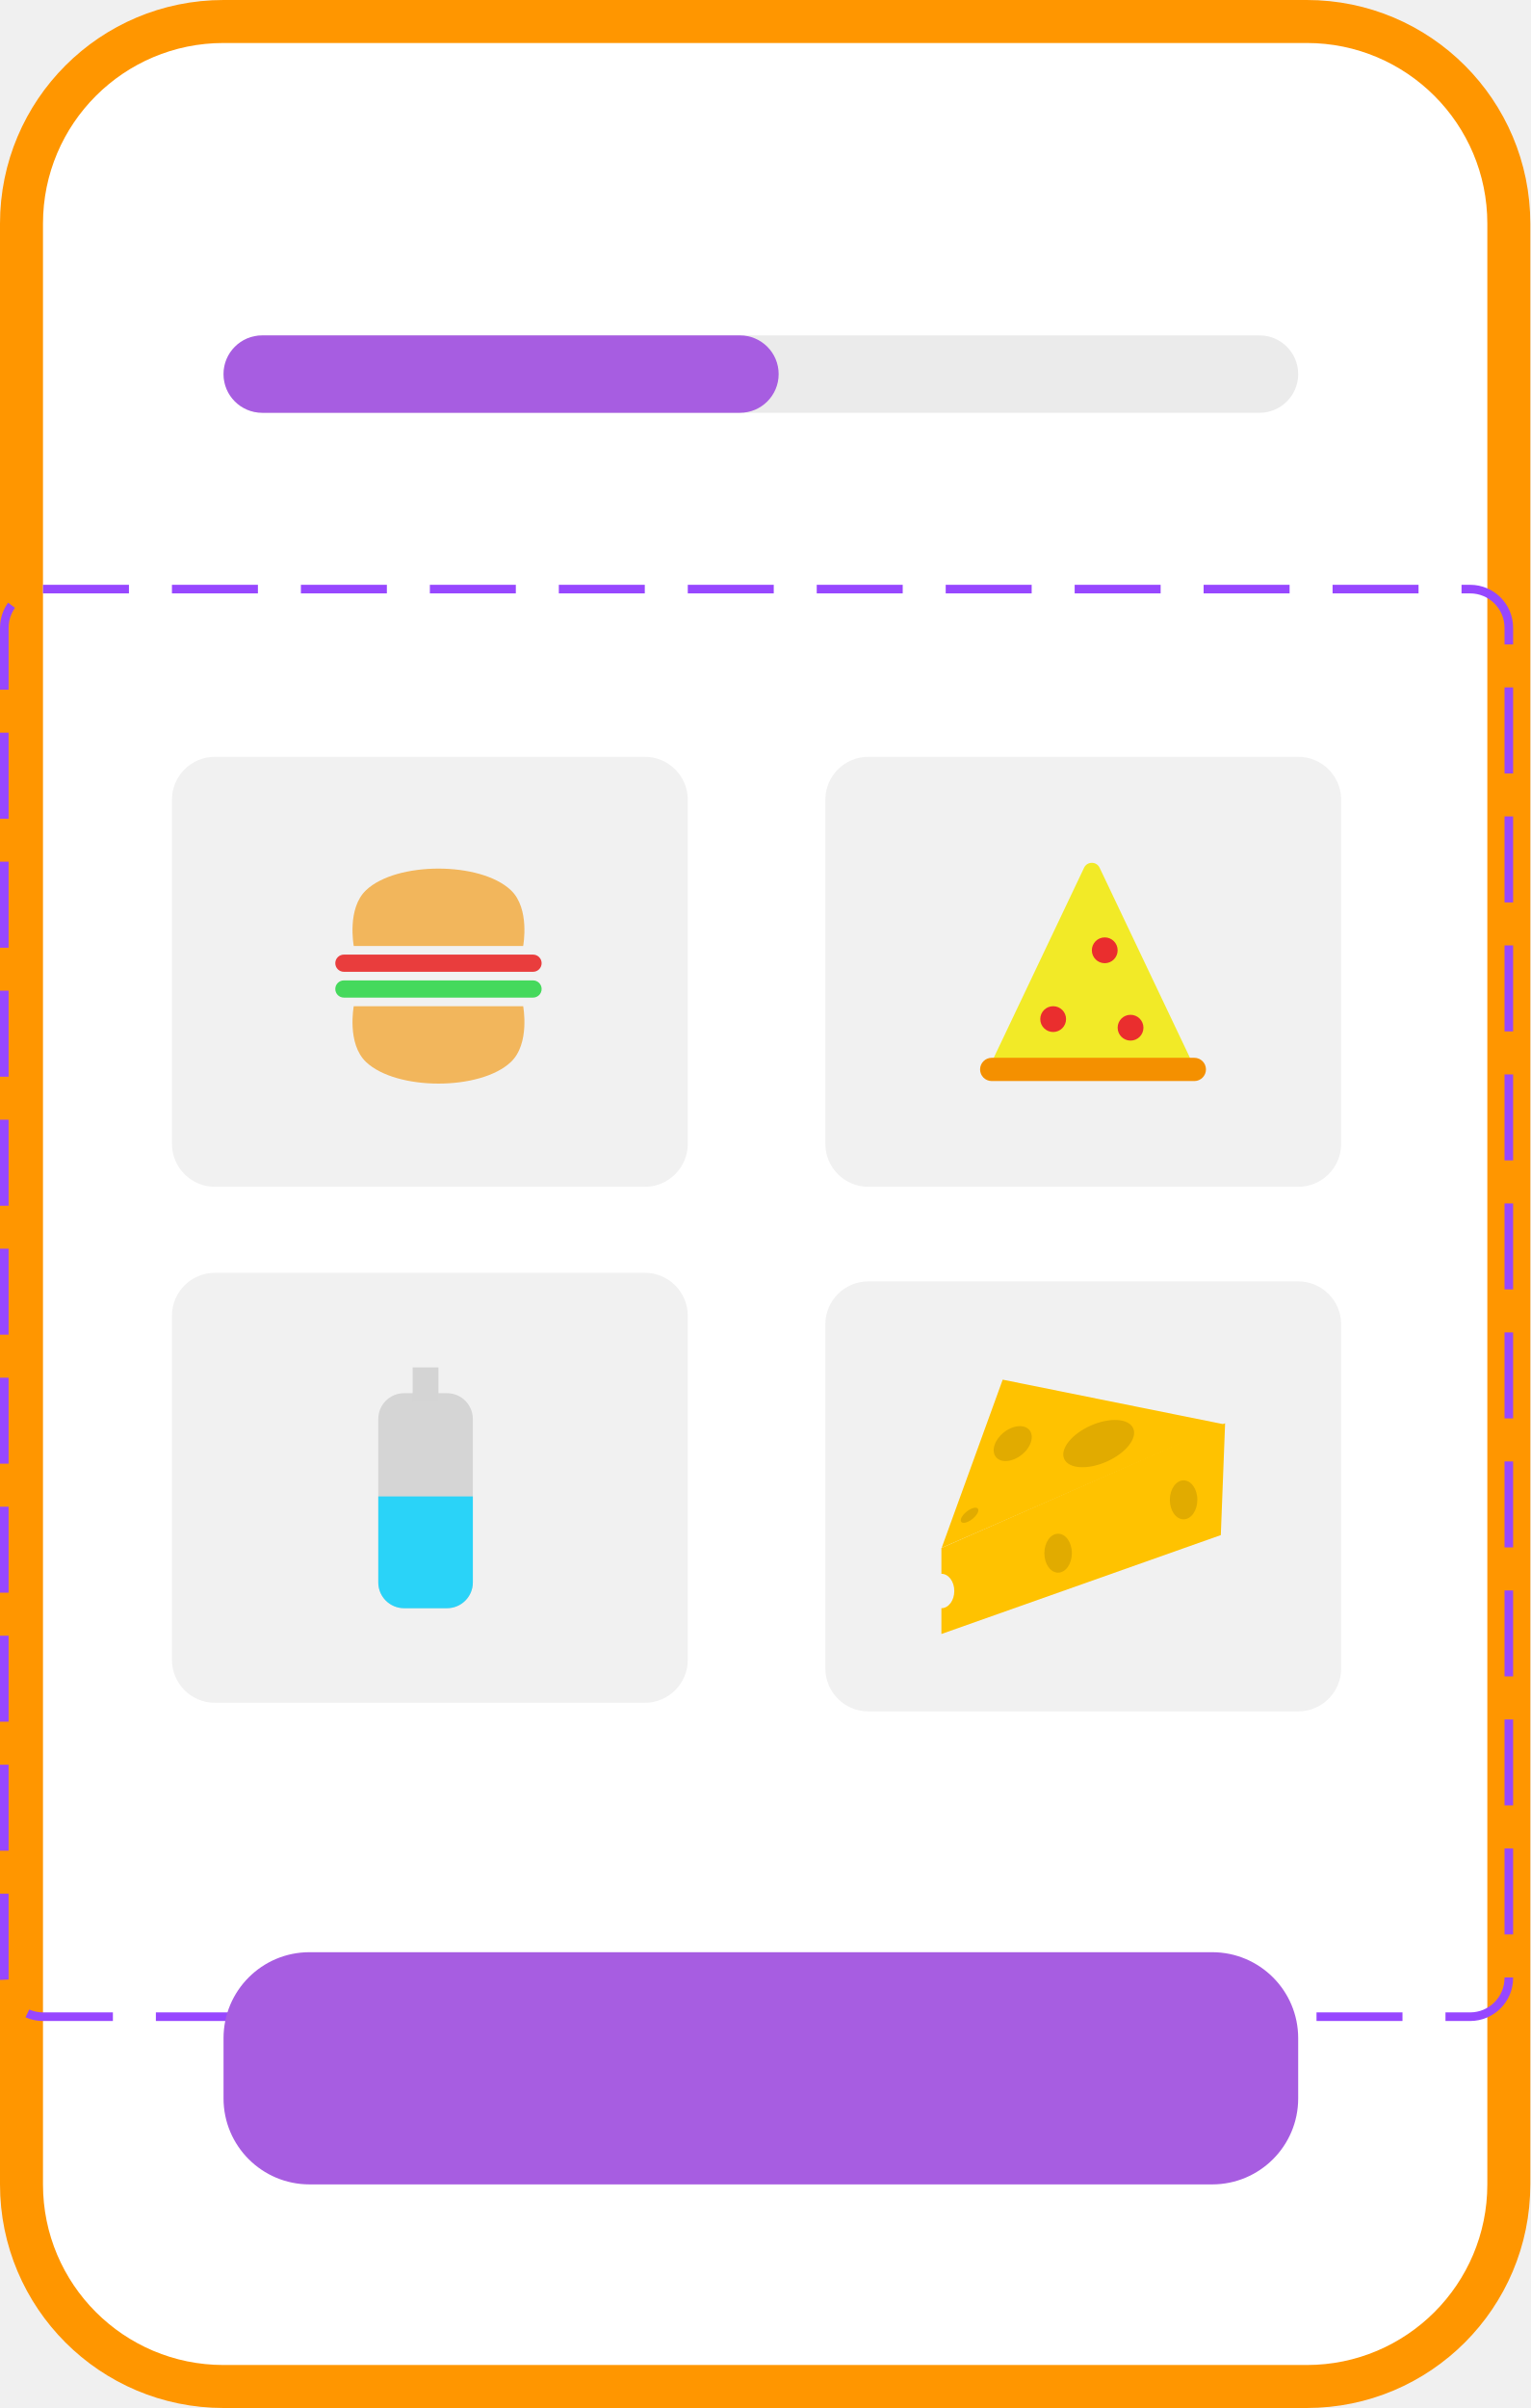
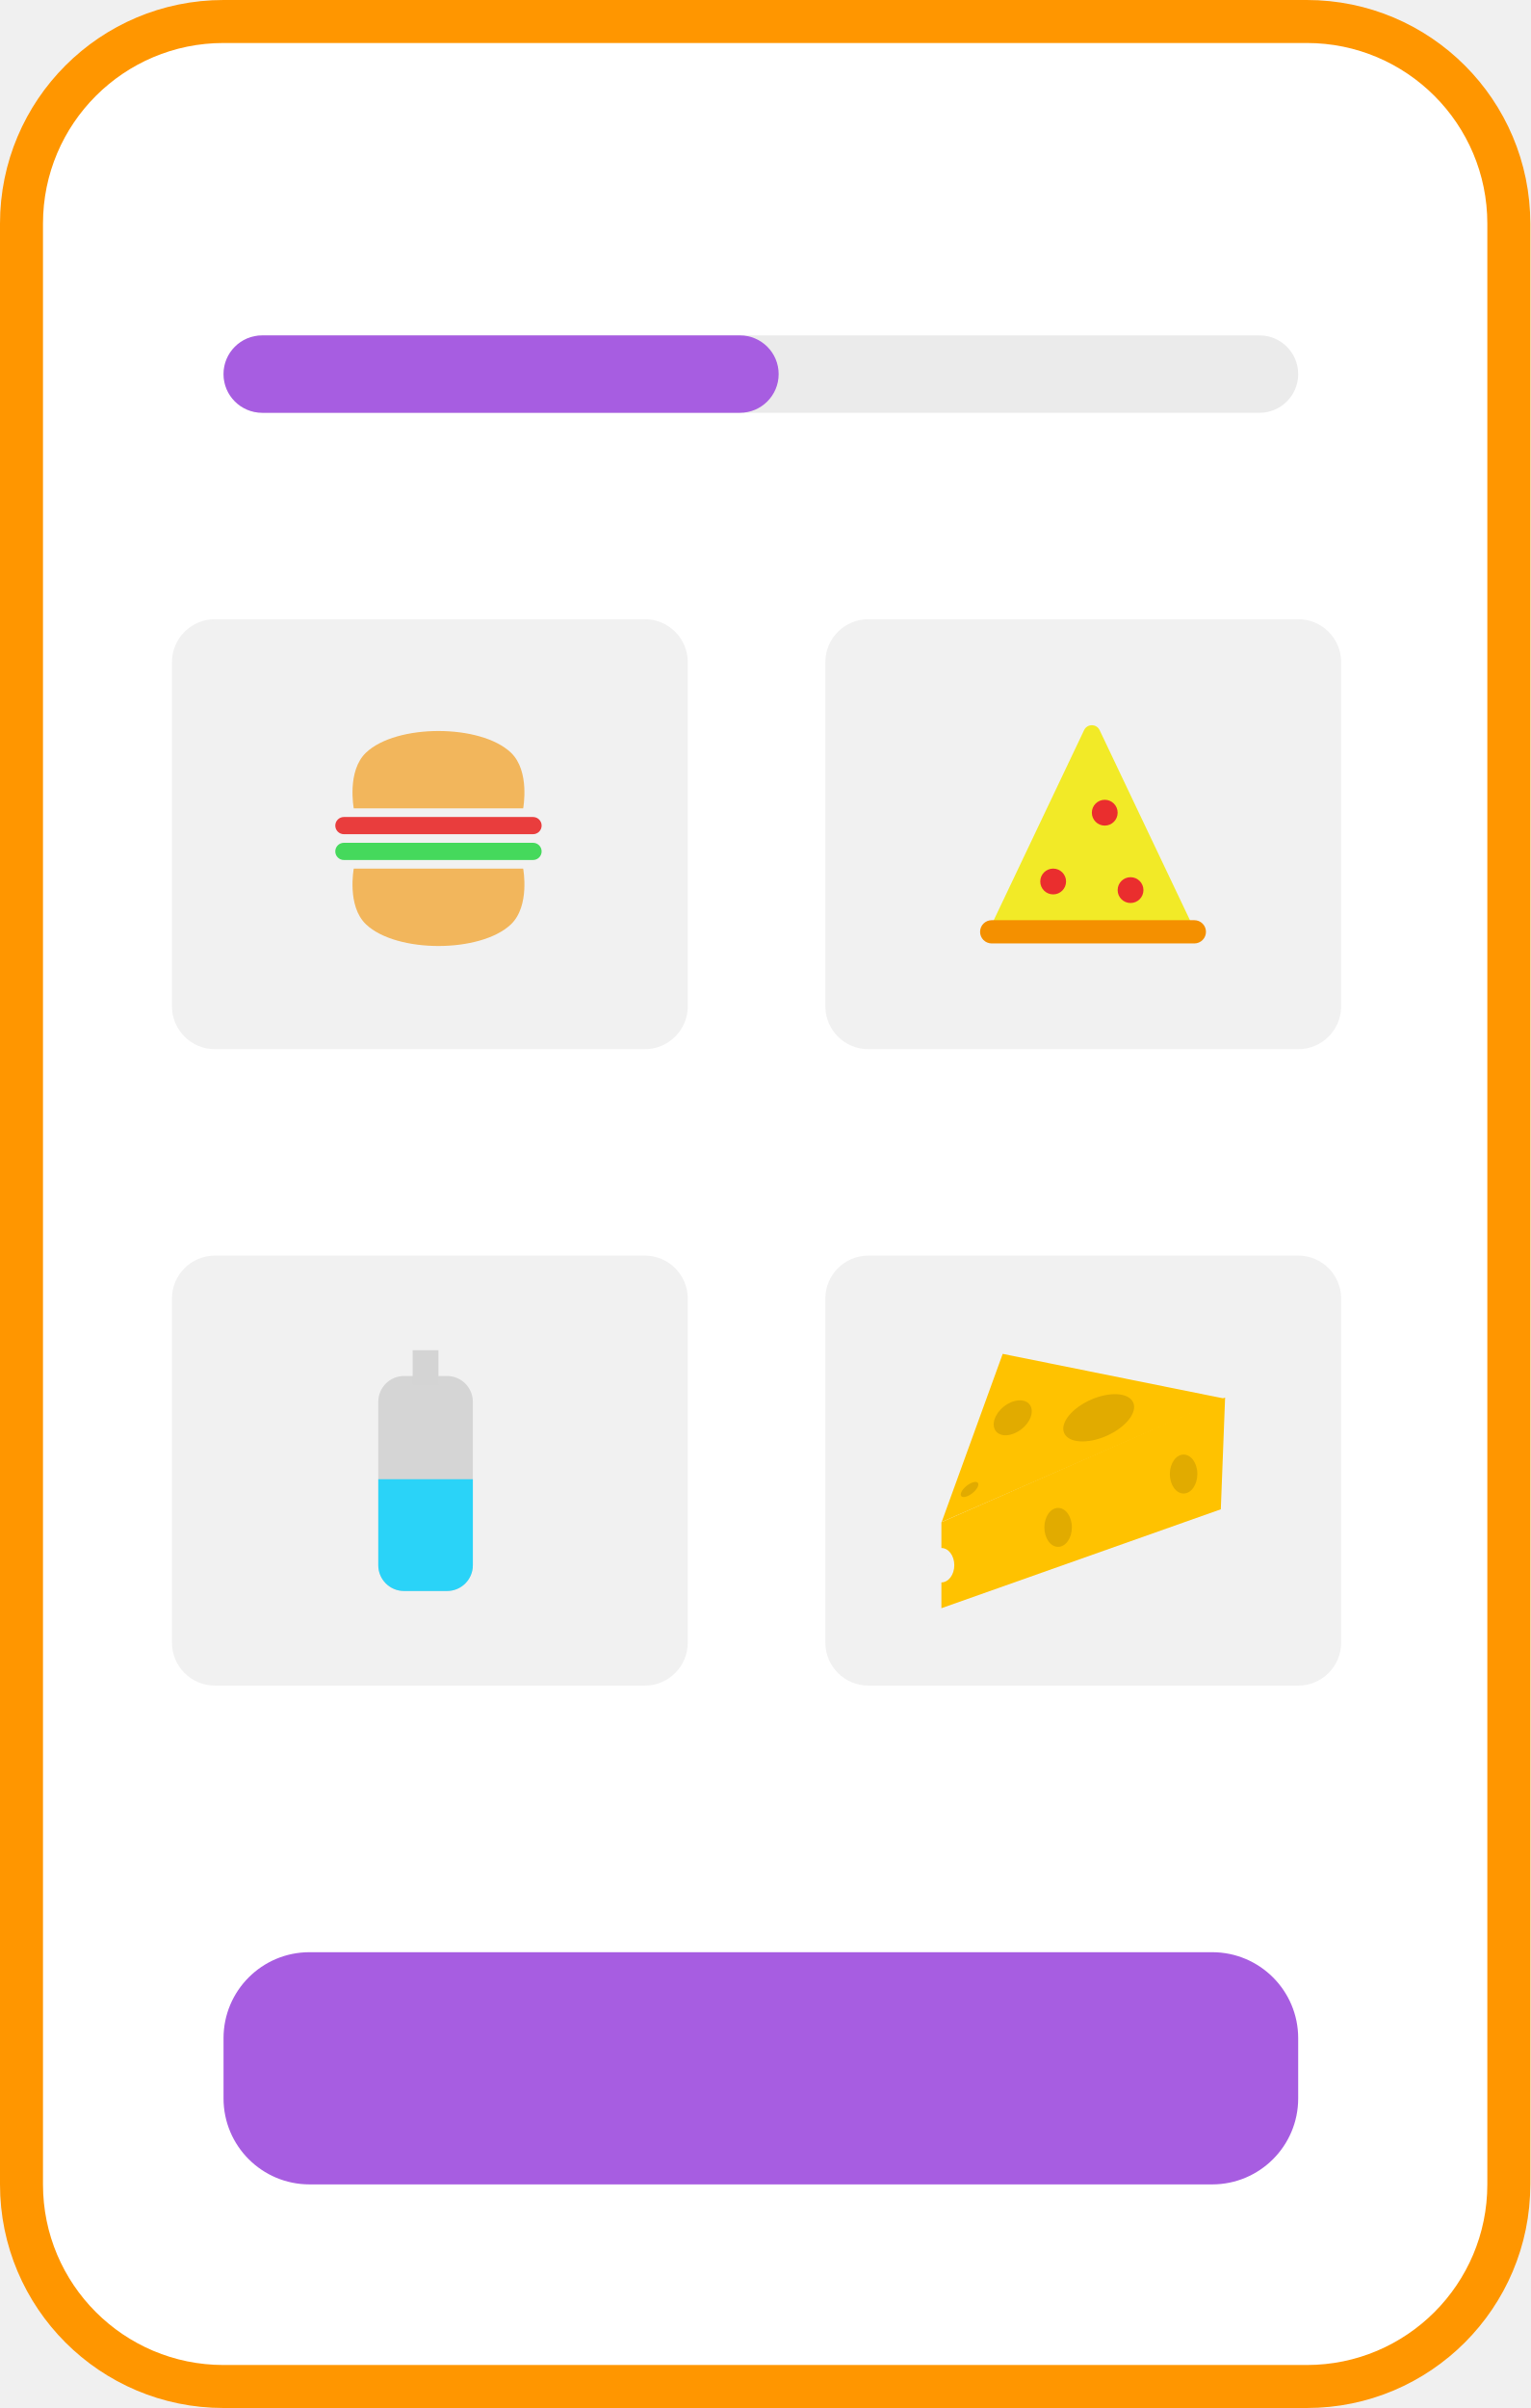
<svg xmlns="http://www.w3.org/2000/svg" width="178" height="280" viewBox="0 0 178 280" fill="none">
  <rect x="2.5" y="2.5" width="173" height="275" rx="23.5" fill="white" stroke="#FF9600" stroke-width="5" />
  <rect x="26" y="39" width="125" height="9" rx="4.5" fill="#EBEBEB" />
  <rect x="26" y="39" width="64.57" height="9" rx="4.5" fill="#A75DE1" />
-   <rect x="0.5" y="68.5" width="175" height="166" rx="4.5" stroke="#9747FF" stroke-dasharray="10 5" />
-   <rect x="20" y="88" width="60" height="50" rx="5" fill="#F1F1F1" />
-   <path d="M59.417 123.494C55.876 126.835 46.124 126.835 42.583 123.494C40.319 121.357 41.148 117 41.148 117H60.852C60.852 117 61.681 121.357 59.417 123.494Z" fill="#F2B65C" />
-   <path d="M59.417 103.506C55.876 100.165 46.124 100.165 42.583 103.506C40.319 105.643 41.148 110 41.148 110H60.852C60.852 110 61.681 105.643 59.417 103.506Z" fill="#F2B65C" />
-   <path d="M39 112C39 111.448 39.448 111 40 111H62C62.552 111 63 111.448 63 112C63 112.552 62.552 113 62 113H40C39.448 113 39 112.552 39 112Z" fill="#E93D3D" />
-   <rect x="39" y="114" width="24" height="2" rx="1" fill="#45D95C" />
-   <rect x="20" y="148" width="60" height="50" rx="5" fill="#F1F1F1" />
-   <rect x="44" y="162" width="11" height="25" rx="3" fill="#D5D5D5" />
-   <path d="M44 174H55V184C55 185.657 53.657 187 52 187H47C45.343 187 44 185.657 44 184V174Z" fill="#2AD3F8" />
-   <rect x="48" y="159" width="3" height="4" fill="#D4D4D4" />
-   <rect x="96" y="88" width="60" height="50" rx="5" fill="#F1F1F1" />
-   <path d="M126.097 100.899C126.459 100.139 127.541 100.139 127.903 100.899L138.445 123.071C138.76 123.734 138.276 124.5 137.542 124.5H116.458C115.724 124.5 115.24 123.734 115.555 123.071L126.097 100.899Z" fill="#F2EA27" />
-   <path d="M114 124.352C114 123.605 114.605 123 115.352 123H138.921C139.667 123 140.273 123.605 140.273 124.352C140.273 125.098 139.667 125.703 138.921 125.703H115.352C114.605 125.703 114 125.098 114 124.352Z" fill="#F49000" />
-   <circle cx="122.5" cy="118.5" r="1.5" fill="#EA2E2E" />
-   <circle cx="128.5" cy="110.5" r="1.5" fill="#EA2E2E" />
-   <circle cx="131.5" cy="119.5" r="1.5" fill="#EA2E2E" />
-   <rect x="96" y="149" width="60" height="50" rx="5" fill="#F1F1F1" />
-   <path d="M109.533 179.976L116.63 160.426L142.455 165.634L109.533 179.976Z" fill="#FFC200" />
-   <path d="M109.5 180L142.5 165.5L142 178.5L109.5 190V180Z" fill="#FFC200" />
-   <ellipse cx="109.5" cy="185" rx="1.5" ry="2" fill="#F1F1F1" />
-   <ellipse cx="117.797" cy="167.861" rx="1.667" ry="2.5" transform="rotate(51.4459 117.797 167.861)" fill="#E1AB00" />
-   <ellipse cx="127.797" cy="167.861" rx="2.291" ry="4.391" transform="rotate(66.0868 127.797 167.861)" fill="#E1AB00" />
-   <ellipse cx="137.672" cy="174.4" rx="1.6" ry="2.265" transform="rotate(0.185 137.672 174.4)" fill="#E1AB00" />
-   <ellipse cx="123.077" cy="180.603" rx="1.6" ry="2.265" transform="rotate(0.185 123.077 180.603)" fill="#E1AB00" />
-   <ellipse cx="112.774" cy="176.195" rx="0.543" ry="1.236" transform="rotate(51.4459 112.774 176.195)" fill="#E1AB00" />
  <rect x="26" y="227" width="125" height="27" rx="10" fill="#A75DE1" />
+   <rect x="20" y="72" width="60" height="50" rx="5" fill="#F1F1F1" />
+   <path d="M59.417 107.494C55.876 110.835 46.124 110.835 42.583 107.494C40.319 105.357 41.148 101 41.148 101H60.852C60.852 101 61.681 105.357 59.417 107.494Z" fill="#F2B65C" />
+   <path d="M59.417 87.506C55.876 84.165 46.124 84.165 42.583 87.506C40.319 89.643 41.148 94 41.148 94H60.852C60.852 94 61.681 89.643 59.417 87.506Z" fill="#F2B65C" />
+   <path d="M39 96C39 95.448 39.448 95 40 95H62C62.552 95 63 95.448 63 96V96C63 96.552 62.552 97 62 97H40C39.448 97 39 96.552 39 96V96Z" fill="#E93D3D" />
+   <rect x="39" y="98" width="24" height="2" rx="1" fill="#45D95C" />
+   <rect x="20" y="146" width="60" height="50" rx="5" fill="#F1F1F1" />
+   <rect x="44" y="160" width="11" height="25" rx="3" fill="#D5D5D5" />
+   <path d="M44 172H55V182C55 183.657 53.657 185 52 185H47C45.343 185 44 183.657 44 182V172Z" fill="#2AD3F8" />
+   <rect x="48" y="157" width="3" height="4" fill="#D4D4D4" />
+   <rect x="96" y="72" width="60" height="50" rx="5" fill="#F1F1F1" />
+   <path d="M126.097 84.899C126.459 84.139 127.541 84.139 127.903 84.899L138.445 107.071C138.76 107.734 138.276 108.5 137.542 108.5H116.458C115.724 108.5 115.24 107.734 115.555 107.071L126.097 84.899Z" fill="#F2EA27" />
+   <path d="M114 108.352C114 107.605 114.605 107 115.352 107H138.921C139.667 107 140.273 107.605 140.273 108.352C140.273 109.098 139.667 109.703 138.921 109.703H115.352C114.605 109.703 114 109.098 114 108.352Z" fill="#F49000" />
+   <circle cx="122.5" cy="102.5" r="1.5" fill="#EA2E2E" />
+   <circle cx="128.5" cy="94.5" r="1.5" fill="#EA2E2E" />
+   <circle cx="131.5" cy="103.5" r="1.5" fill="#EA2E2E" />
+   <rect x="96" y="146" width="60" height="50" rx="5" fill="#F1F1F1" />
+   <path d="M109.533 176.976L116.63 157.426L142.455 162.634L109.533 176.976Z" fill="#FFC200" />
+   <path d="M109.5 177L142.5 162.5L142 175.5L109.5 187V177Z" fill="#FFC200" />
+   <ellipse cx="109.5" cy="182" rx="1.5" ry="2" fill="#F1F1F1" />
+   <ellipse cx="117.797" cy="164.861" rx="1.667" ry="2.5" transform="rotate(51.4459 117.797 164.861)" fill="#E1AB00" />
+   <ellipse cx="127.797" cy="164.861" rx="2.291" ry="4.391" transform="rotate(66.0868 127.797 164.861)" fill="#E1AB00" />
+   <ellipse cx="137.672" cy="171.4" rx="1.6" ry="2.265" transform="rotate(0.185 137.672 171.4)" fill="#E1AB00" />
+   <ellipse cx="123.077" cy="177.603" rx="1.6" ry="2.265" transform="rotate(0.185 123.077 177.603)" fill="#E1AB00" />
+   <ellipse cx="112.774" cy="173.195" rx="0.543" ry="1.236" transform="rotate(51.4459 112.774 173.195)" fill="#E1AB00" />
</svg>
